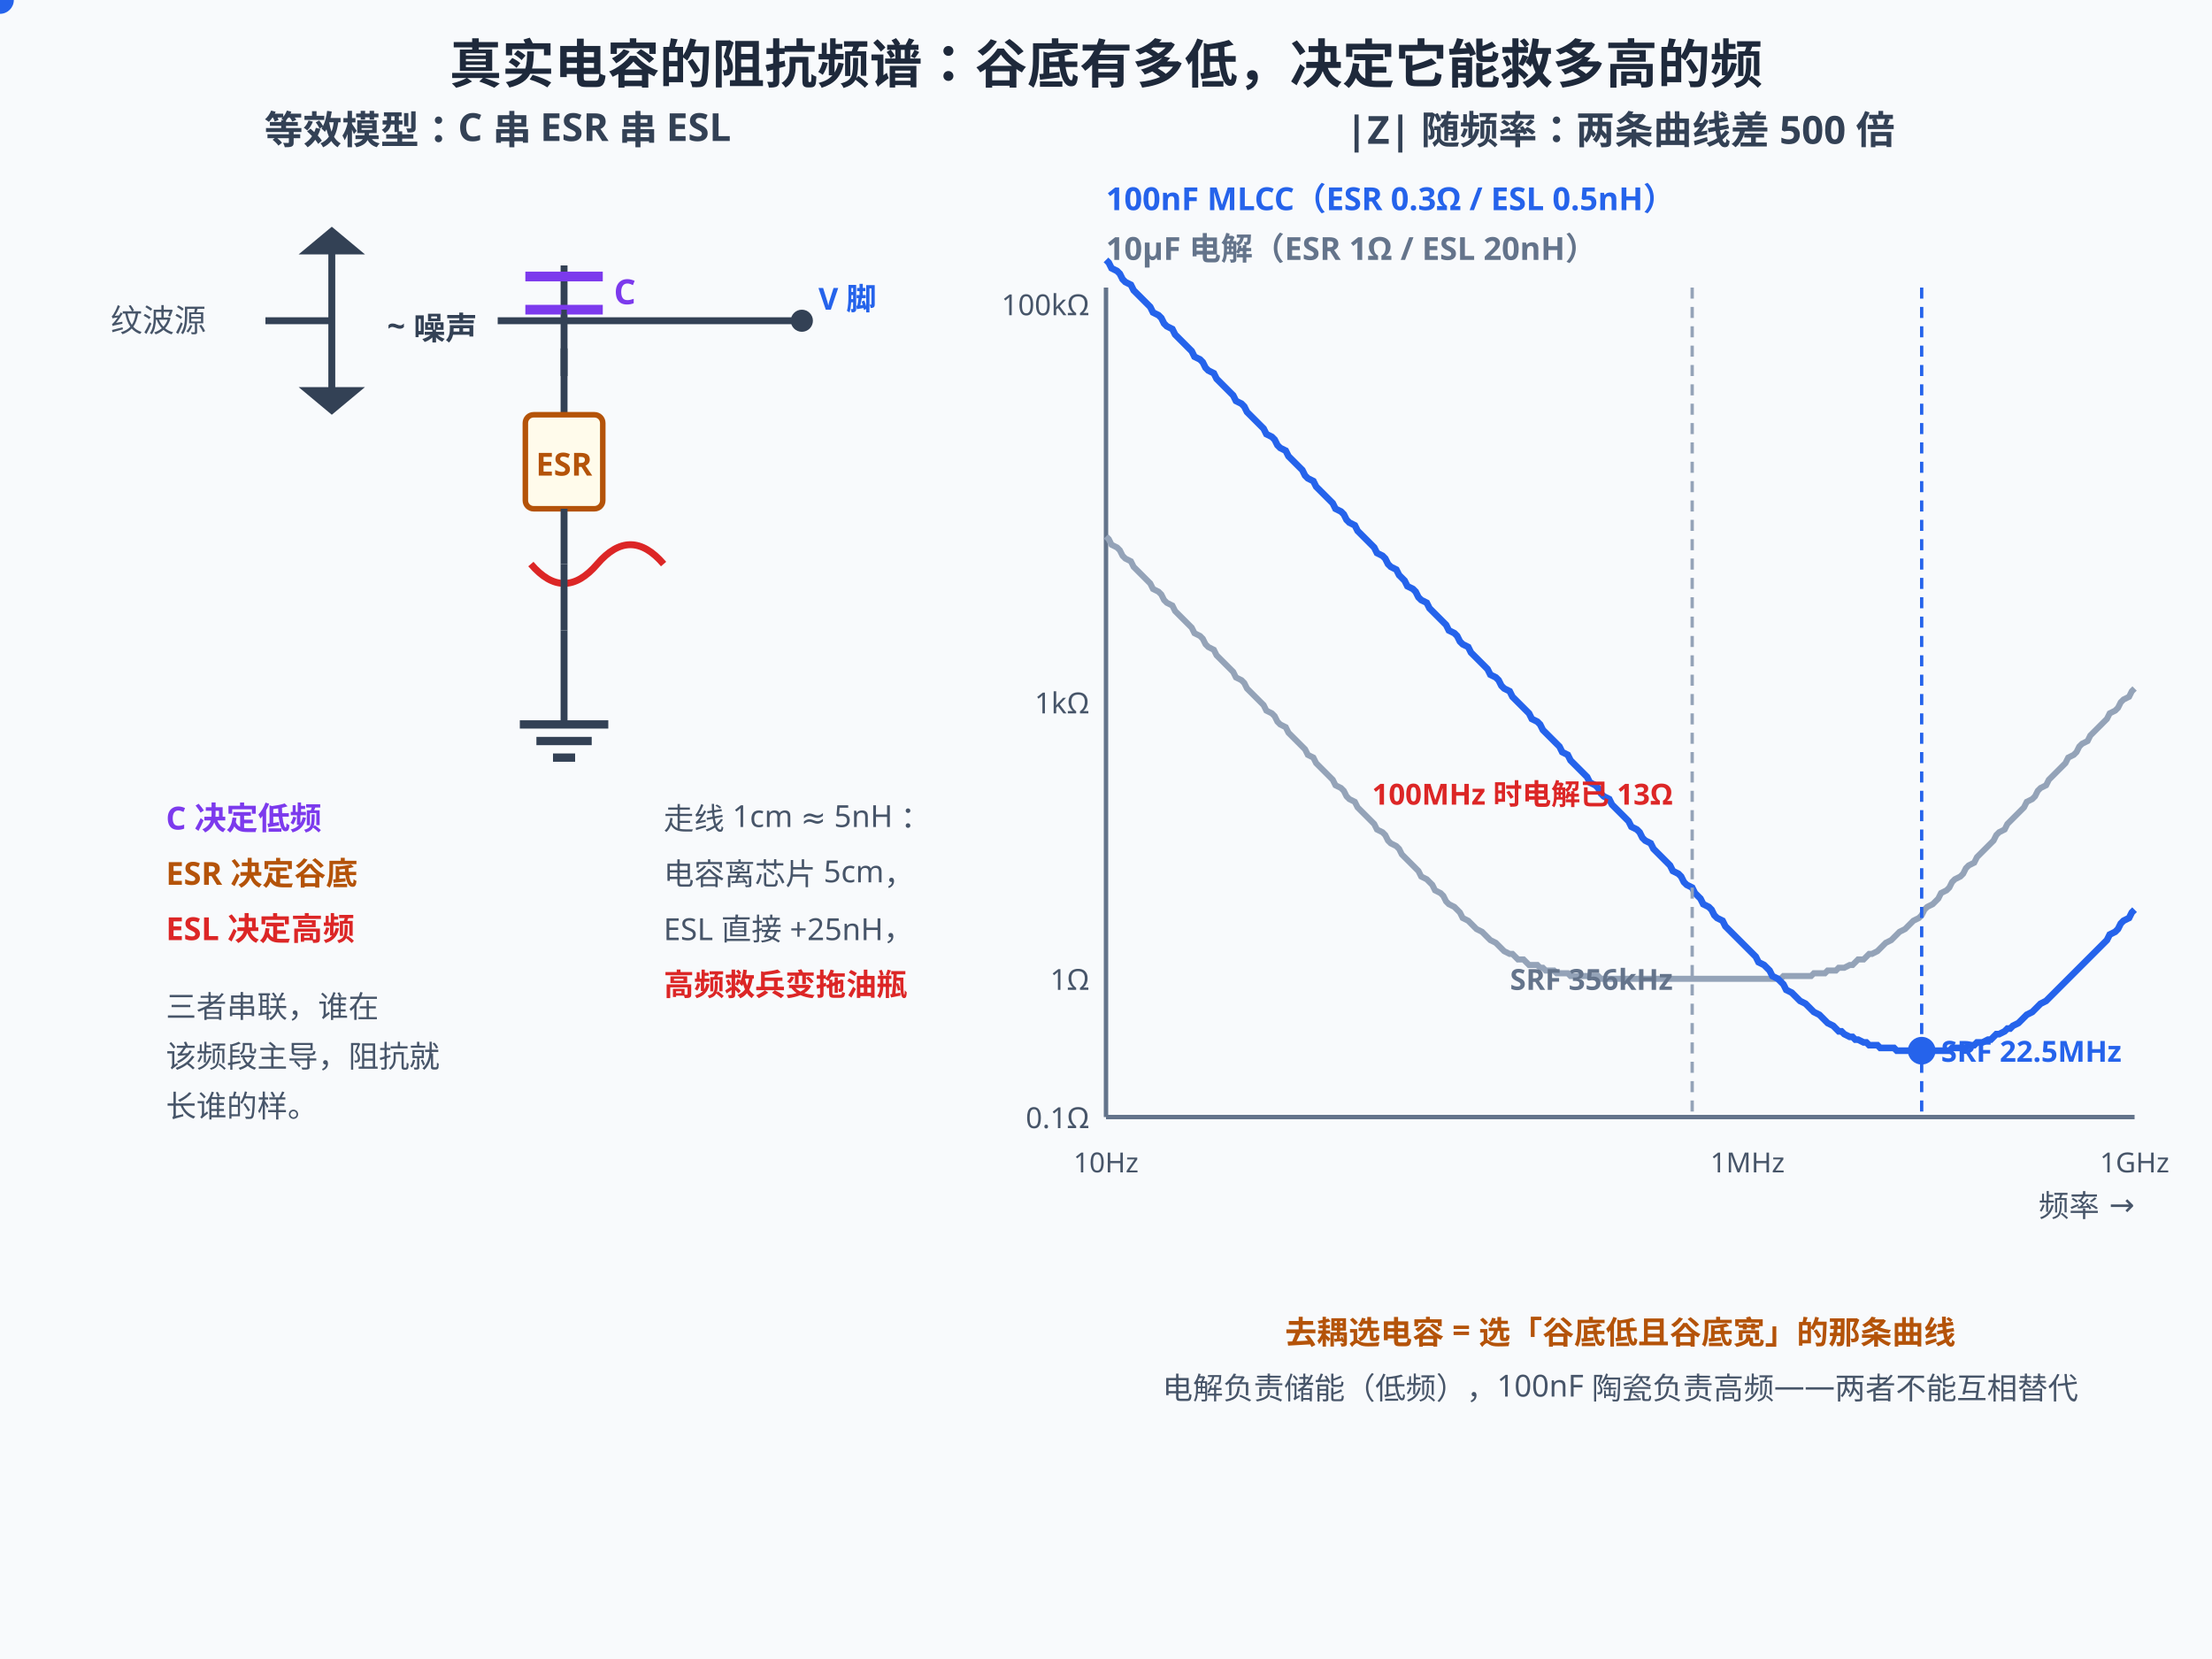
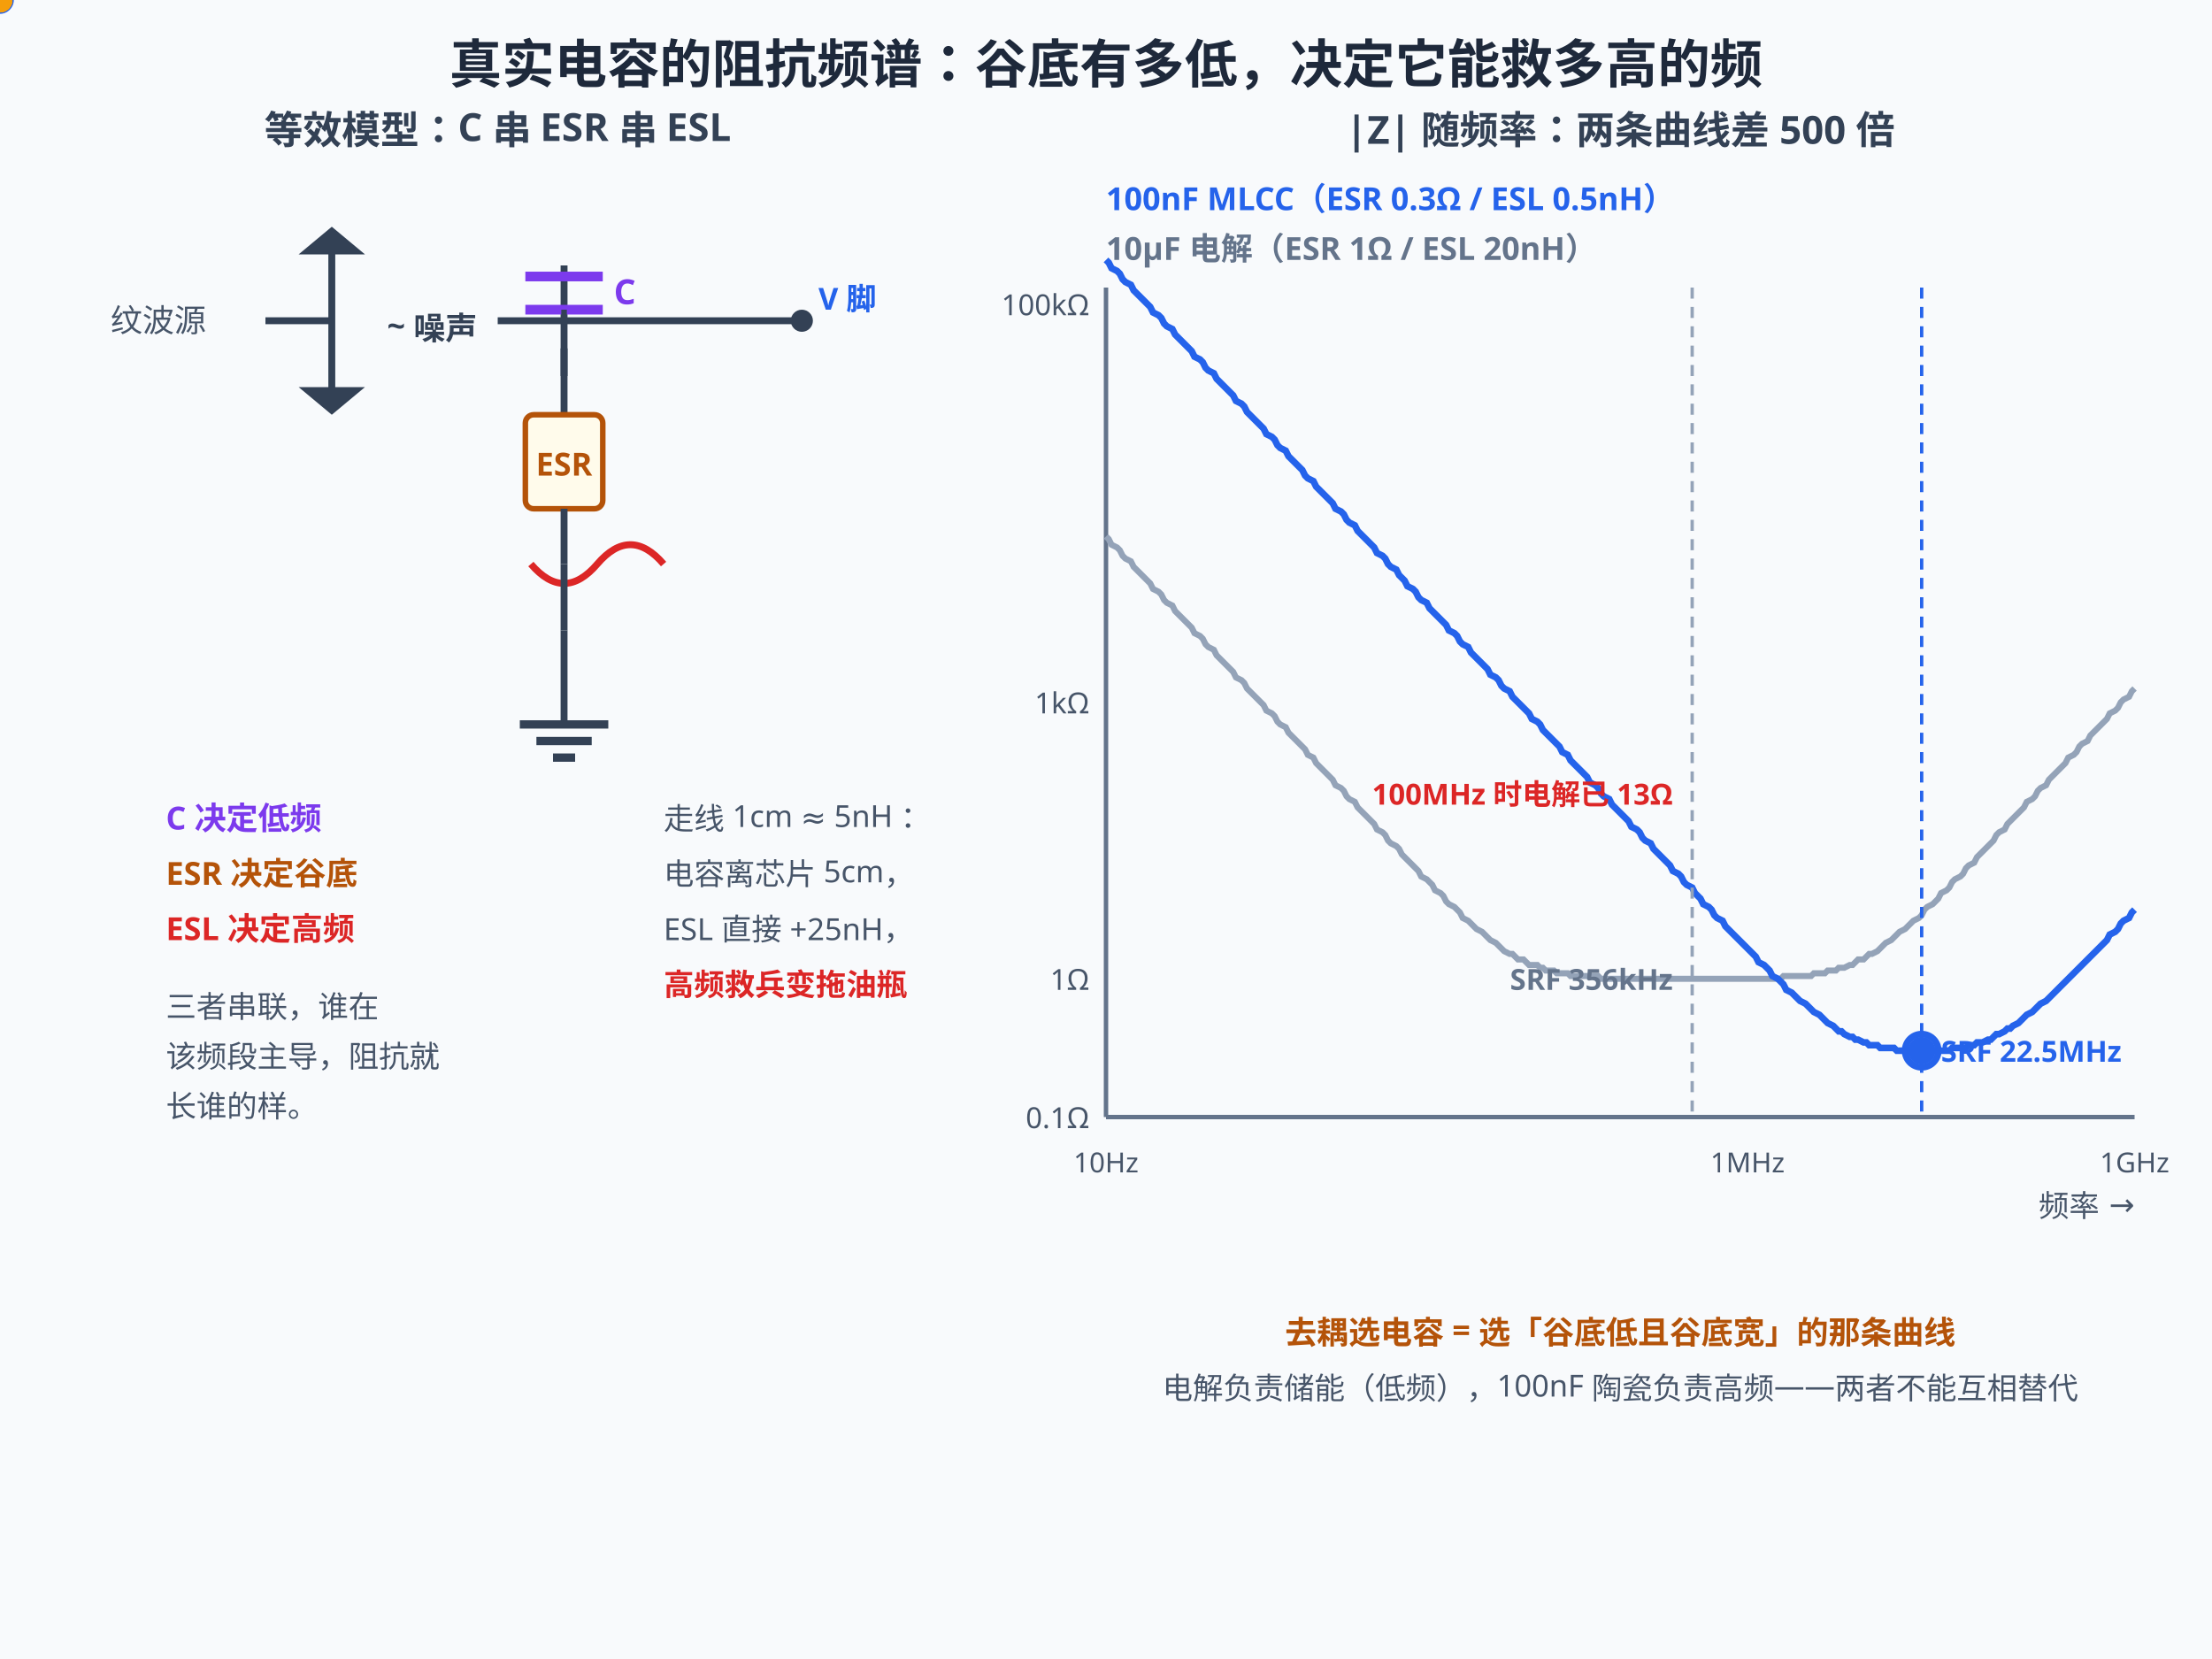
<svg xmlns="http://www.w3.org/2000/svg" width="800" height="600" viewBox="0 0 800 600">
  <rect width="800" height="600" fill="#f8fafc" />
  <style>
text{font-family:"Segoe UI","Microsoft YaHei",sans-serif;}
@media (prefers-color-scheme: dark){
rect[fill="#f8fafc"]{fill:#0f172a}
[fill="#1e293b"]{fill:#f1f5f9}[stroke="#1e293b"]{stroke:#f1f5f9}
[fill="#334155"]{fill:#e2e8f0}[stroke="#334155"]{stroke:#e2e8f0}
[fill="#475569"]{fill:#cbd5e1}[stroke="#475569"]{stroke:#cbd5e1}
[fill="#64748b"]{fill:#94a3b8}[stroke="#64748b"]{stroke:#94a3b8}
[fill="#dbeafe"]{fill:#1e3a8a}[fill="#eff6ff"]{fill:#172554}
[fill="#1d4ed8"]{fill:#60a5fa}[fill="#2563eb"]{fill:#60a5fa}[fill="#3b82f6"]{fill:#60a5fa}
[fill="#ecfdf5"]{fill:#022c22}[fill="#059669"]{fill:#34d399}[fill="#065f46"]{fill:#6ee7b7}[fill="#10b981"]{fill:#34d399}
[fill="#fffbeb"]{fill:#451a03}[fill="#b45309"]{fill:#fcd34d}[fill="#92400e"]{fill:#fcd34d}[fill="#f59e0b"]{fill:#fbbf24}
[fill="#fef2f2"]{fill:#450a0a}[fill="#dc2626"]{fill:#f87171}[fill="#991b1b"]{fill:#fca5a5}
[fill="#cbd5e1"]{fill:#334155}[stroke="#cbd5e1"]{stroke:#475569}
[fill="#ffffff"]{fill:#0f172a}[fill="#94a3b8"]{fill:#64748b}[stroke="#94a3b8"]{stroke:#64748b}
[fill="#7c3aed"]{fill:#a78bfa}[stroke="#7c3aed"]{stroke:#a78bfa}
}
</style>
  <text x="400" y="30" text-anchor="middle" font-size="19" font-weight="bold" fill="#1e293b">真实电容的阻抗频谱：谷底有多低，决定它能救多高的频</text>
  <text x="180" y="52" text-anchor="middle" font-size="14" font-weight="bold" fill="#334155">等效模型：C 串 ESR 串 ESL</text>
  <text x="40" y="120" font-size="11.5" fill="#475569">纹波源</text>
  <line x1="96" y1="116" x2="120" y2="116" stroke="#334155" stroke-width="2.5" />
  <line x1="120" y1="86" x2="120" y2="146" stroke="#334155" stroke-width="2.5" />
  <path d="M108,92 L120,82 L132,92 Z" fill="#334155" />
  <path d="M108,140 L120,150 L132,140 Z" fill="#334155" />
  <text x="140" y="122" font-size="11.5" font-weight="bold" fill="#334155">~ 噪声</text>
  <line x1="180" y1="116" x2="204" y2="116" stroke="#334155" stroke-width="2.5" />
  <line x1="204" y1="96" x2="204" y2="136" stroke="#334155" stroke-width="2.5" />
  <line x1="190" y1="100" x2="218" y2="100" stroke="#7c3aed" stroke-width="3.5" />
  <line x1="190" y1="112" x2="218" y2="112" stroke="#7c3aed" stroke-width="3.5" />
  <line x1="204" y1="112" x2="204" y2="126" stroke="#334155" stroke-width="2" />
  <text x="222" y="110" font-size="12.5" font-weight="bold" fill="#7c3aed">C</text>
  <line x1="204" y1="126" x2="204" y2="150" stroke="#334155" stroke-width="2.5" />
  <rect x="190" y="150" width="28" height="34" rx="3" fill="#fffbeb" stroke="#b45309" stroke-width="2" />
  <text x="204" y="172" text-anchor="middle" font-size="11.5" font-weight="bold" fill="#b45309">ESR</text>
  <line x1="204" y1="184" x2="204" y2="204" stroke="#334155" stroke-width="2.5" />
  <path d="M192,204 q12,14 24,0 q12,-14 24,0" fill="none" stroke="#dc2626" stroke-width="2.5" />
  <line x1="204" y1="204" x2="204" y2="228" stroke="#334155" stroke-width="2.5" />
  <line x1="204" y1="228" x2="204" y2="248" stroke="#334155" stroke-width="2.5" />
  <line x1="204" y1="248" x2="204" y2="262" stroke="#334155" stroke-width="2.5" />
  <line x1="188" y1="262" x2="220" y2="262" stroke="#334155" stroke-width="3" />
  <line x1="194" y1="268" x2="214" y2="268" stroke="#334155" stroke-width="3" />
  <line x1="200" y1="274" x2="208" y2="274" stroke="#334155" stroke-width="3" />
  <line x1="204" y1="116" x2="290" y2="116" stroke="#334155" stroke-width="2.5" />
  <circle cx="290" cy="116" r="4" fill="#334155" />
  <text x="296" y="112" font-size="11" font-weight="bold" fill="#2563eb">V 脚</text>
  <circle r="4.5" fill="#f59e0b">
    <animateMotion dur="9s" begin="-0.3s" repeatCount="indefinite" path="M100,116 L120,116" />
  </circle>
  <circle r="4.5" fill="#f59e0b">
    <animateMotion dur="9s" begin="-0.3s" repeatCount="indefinite" path="M120,116 L180,116 L204,116 L204,150" />
  </circle>
  <circle r="4" fill="#f59e0b">
    <animateMotion dur="9s" begin="-1.2s" repeatCount="indefinite" path="M204,184 L204,228 L204,248" />
  </circle>
  <text x="60" y="300" font-size="11.5" font-weight="bold" fill="#7c3aed">C 决定低频</text>
  <text x="60" y="320" font-size="11.5" font-weight="bold" fill="#b45309">ESR 决定谷底</text>
  <text x="60" y="340" font-size="11.5" font-weight="bold" fill="#dc2626">ESL 决定高频</text>
  <text x="60" y="368" font-size="11" fill="#475569">三者串联，谁在</text>
  <text x="60" y="386" font-size="11" fill="#475569">该频段主导，阻抗就</text>
  <text x="60" y="404" font-size="11" fill="#475569">长谁的样。</text>
  <text x="240" y="300" font-size="11" fill="#475569">走线 1cm ≈ 5nH：</text>
  <text x="240" y="320" font-size="11" fill="#475569">电容离芯片 5cm，</text>
  <text x="240" y="340" font-size="11" fill="#475569">ESL 直接 +25nH，</text>
  <text x="240" y="360" font-size="11" font-weight="bold" fill="#dc2626">高频救兵变拖油瓶</text>
  <text x="586" y="52" text-anchor="middle" font-size="14" font-weight="bold" fill="#334155">|Z| 随频率：两条曲线差 500 倍</text>
  <line x1="400" y1="404" x2="772" y2="404" stroke="#64748b" stroke-width="1.6" />
  <line x1="400" y1="104" x2="400" y2="404" stroke="#64748b" stroke-width="1.6" />
  <text x="772" y="440" text-anchor="end" font-size="11" fill="#475569">频率 →</text>
  <text x="394" y="114" text-anchor="end" font-size="10.5" fill="#475569">100kΩ</text>
  <text x="394" y="258.0" text-anchor="end" font-size="10.5" fill="#475569">1kΩ</text>
  <text x="394" y="358.0" text-anchor="end" font-size="10.5" fill="#475569">1Ω</text>
  <text x="394" y="408" text-anchor="end" font-size="10.5" fill="#475569">0.1Ω</text>
  <text x="400" y="424" text-anchor="middle" font-size="10" fill="#475569">10Hz</text>
  <text x="632" y="424" text-anchor="middle" font-size="10" fill="#475569">1MHz</text>
  <text x="772" y="424" text-anchor="middle" font-size="10" fill="#475569">1GHz</text>
  <path d="M400,194 L401,195 L402,197 L404,198 L405,199 L406,201 L407,202 L409,203 L410,205 L411,206 L412,207 L414,209 L415,210 L416,211 L417,213 L419,214 L420,215 L421,217 L422,218 L424,219 L425,221 L426,222 L427,223 L429,225 L430,226 L431,227 L432,229 L434,230 L435,231 L436,233 L437,234 L439,235 L440,237 L441,238 L442,239 L444,241 L445,242 L446,243 L447,245 L449,246 L450,247 L451,249 L452,250 L453,251 L455,253 L456,254 L457,255 L458,257 L460,258 L461,259 L462,261 L463,262 L465,263 L466,265 L467,266 L468,267 L470,269 L471,270 L472,271 L473,273 L475,274 L476,276 L477,277 L478,278 L480,280 L481,281 L482,282 L483,284 L485,285 L486,286 L487,288 L488,289 L490,290 L491,292 L492,293 L493,294 L495,296 L496,297 L497,298 L498,300 L500,301 L501,302 L502,304 L503,305 L505,306 L506,307 L507,309 L508,310 L509,311 L511,313 L512,314 L513,315 L514,317 L516,318 L517,319 L518,320 L519,322 L521,323 L522,324 L523,326 L524,327 L526,328 L527,329 L528,330 L529,332 L531,333 L532,334 L533,335 L534,336 L536,337 L537,338 L538,339 L539,340 L541,341 L542,342 L543,343 L544,344 L546,345 L547,345 L548,346 L549,347 L551,347 L552,348 L553,349 L554,349 L556,349 L557,350 L558,350 L559,351 L560,351 L562,351 L563,352 L564,352 L565,352 L567,352 L568,353 L569,353 L570,353 L572,353 L573,353 L574,353 L575,353 L577,353 L578,353 L579,354 L580,354 L582,354 L583,354 L584,354 L585,354 L587,354 L588,354 L589,354 L590,354 L592,354 L593,354 L594,354 L595,354 L597,354 L598,354 L599,354 L600,354 L602,354 L603,354 L604,354 L605,354 L607,354 L608,354 L609,354 L610,354 L612,354 L613,354 L614,354 L615,354 L616,354 L618,354 L619,354 L620,354 L621,354 L623,354 L624,354 L625,354 L626,354 L628,354 L629,354 L630,354 L631,354 L633,354 L634,354 L635,354 L636,354 L638,354 L639,354 L640,354 L641,354 L643,354 L644,354 L645,353 L646,353 L648,353 L649,353 L650,353 L651,353 L653,353 L654,353 L655,353 L656,352 L658,352 L659,352 L660,352 L661,351 L663,351 L664,351 L665,350 L666,350 L667,350 L669,349 L670,349 L671,348 L672,347 L674,347 L675,346 L676,345 L677,345 L679,344 L680,343 L681,342 L682,341 L684,340 L685,339 L686,338 L687,337 L689,336 L690,335 L691,334 L692,333 L694,332 L695,331 L696,329 L697,328 L699,327 L700,326 L701,325 L702,323 L704,322 L705,321 L706,319 L707,318 L709,317 L710,316 L711,314 L712,313 L714,312 L715,310 L716,309 L717,308 L719,306 L720,305 L721,304 L722,302 L723,301 L725,300 L726,298 L727,297 L728,296 L730,294 L731,293 L732,292 L733,290 L735,289 L736,288 L737,286 L738,285 L740,284 L741,282 L742,281 L743,280 L745,278 L746,277 L747,276 L748,274 L750,273 L751,272 L752,270 L753,269 L755,268 L756,266 L757,265 L758,264 L760,262 L761,261 L762,260 L763,258 L765,257 L766,256 L767,254 L768,253 L770,252 L771,250 L772,249" fill="none" stroke="#94a3b8" stroke-width="2.2" />
  <path d="M400,94 L401,95 L402,97 L404,98 L405,99 L406,101 L407,102 L409,103 L410,105 L411,106 L412,107 L414,109 L415,110 L416,111 L417,113 L419,114 L420,115 L421,117 L422,118 L424,119 L425,121 L426,122 L427,123 L429,125 L430,126 L431,127 L432,129 L434,130 L435,131 L436,133 L437,134 L439,135 L440,137 L441,138 L442,139 L444,141 L445,142 L446,143 L447,145 L449,146 L450,147 L451,149 L452,150 L453,151 L455,153 L456,154 L457,155 L458,157 L460,158 L461,159 L462,161 L463,162 L465,163 L466,165 L467,166 L468,167 L470,169 L471,170 L472,172 L473,173 L475,174 L476,176 L477,177 L478,178 L480,180 L481,181 L482,182 L483,184 L485,185 L486,186 L487,188 L488,189 L490,190 L491,192 L492,193 L493,194 L495,196 L496,197 L497,198 L498,200 L500,201 L501,202 L502,204 L503,205 L505,206 L506,208 L507,209 L508,210 L509,212 L511,213 L512,214 L513,216 L514,217 L516,218 L517,220 L518,221 L519,222 L521,224 L522,225 L523,226 L524,228 L526,229 L527,230 L528,232 L529,233 L531,234 L532,236 L533,237 L534,238 L536,240 L537,241 L538,242 L539,244 L541,245 L542,246 L543,248 L544,249 L546,250 L547,252 L548,253 L549,254 L551,256 L552,257 L553,258 L554,260 L556,261 L557,262 L558,264 L559,265 L560,266 L562,268 L563,269 L564,270 L565,272 L567,273 L568,275 L569,276 L570,277 L572,279 L573,280 L574,281 L575,283 L577,284 L578,285 L579,287 L580,288 L582,289 L583,291 L584,292 L585,293 L587,295 L588,296 L589,297 L590,299 L592,300 L593,301 L594,303 L595,304 L597,305 L598,307 L599,308 L600,309 L602,311 L603,312 L604,313 L605,315 L607,316 L608,317 L609,319 L610,320 L612,321 L613,323 L614,324 L615,325 L616,327 L618,328 L619,329 L620,331 L621,332 L623,333 L624,335 L625,336 L626,337 L628,339 L629,340 L630,341 L631,342 L633,344 L634,345 L635,346 L636,348 L638,349 L639,350 L640,351 L641,353 L643,354 L644,355 L645,356 L646,358 L648,359 L649,360 L650,361 L651,362 L653,363 L654,364 L655,365 L656,366 L658,367 L659,368 L660,369 L661,370 L663,371 L664,372 L665,373 L666,373 L667,374 L669,375 L670,375 L671,376 L672,376 L674,377 L675,377 L676,378 L677,378 L679,378 L680,379 L681,379 L682,379 L684,379 L685,379 L686,380 L687,380 L689,380 L690,380 L691,380 L692,380 L694,380 L695,380 L696,380 L697,380 L699,380 L700,380 L701,380 L702,380 L704,380 L705,380 L706,379 L707,379 L709,379 L710,379 L711,379 L712,378 L714,378 L715,377 L716,377 L717,377 L719,376 L720,376 L721,375 L722,374 L723,374 L725,373 L726,372 L727,372 L728,371 L730,370 L731,369 L732,368 L733,367 L735,366 L736,365 L737,364 L738,363 L740,362 L741,361 L742,360 L743,359 L745,357 L746,356 L747,355 L748,354 L750,352 L751,351 L752,350 L753,349 L755,347 L756,346 L757,345 L758,344 L760,342 L761,341 L762,340 L763,338 L765,337 L766,336 L767,334 L768,333 L770,332 L771,330 L772,329" fill="none" stroke="#2563eb" stroke-width="2.4" />
  <line x1="695" y1="104" x2="695" y2="404" stroke="#2563eb" stroke-width="1.2" stroke-dasharray="4,3" />
  <line x1="612" y1="104" x2="612" y2="404" stroke="#94a3b8" stroke-width="1.2" stroke-dasharray="4,3" />
  <circle cx="695" cy="380" r="5" fill="#2563eb" />
  <text x="702" y="384" font-size="10.5" font-weight="bold" fill="#2563eb">SRF 22.5MHz</text>
  <text x="605" y="358" text-anchor="end" font-size="10.5" font-weight="bold" fill="#64748b">SRF 356kHz</text>
  <text x="400" y="76" font-size="11.5" font-weight="bold" fill="#2563eb">100nF MLCC（ESR 0.3Ω / ESL 0.5nH）</text>
  <text x="400" y="94" font-size="11.5" font-weight="bold" fill="#64748b">10µF 电解（ESR 1Ω / ESL 20nH）</text>
  <text x="605" y="291" text-anchor="end" font-size="10.5" font-weight="bold" fill="#dc2626">100MHz 时电解已 13Ω</text>
  <circle r="5" fill="#2563eb">
    <animateMotion dur="9s" repeatCount="indefinite" path="M493,194 L679,378" keyPoints="0;1" keyTimes="0;1" />
  </circle>
  <text x="586" y="486" text-anchor="middle" font-size="11.5" font-weight="bold" fill="#b45309">去耦选电容 = 选「谷底低且谷底宽」的那条曲线</text>
  <text x="586" y="506" text-anchor="middle" font-size="11" fill="#475569">电解负责储能（低频），100nF 陶瓷负责高频——两者不能互相替代</text>
+   <circle r="4.5" fill="#f59e0b">
+     <animateMotion dur="9s" begin="-0.4s" repeatCount="indefinite" path="M98,116 L118,116" />
+   </circle>
+   <circle r="4.5" fill="#f59e0b">
+     <animateMotion dur="9s" begin="-1.0s" repeatCount="indefinite" path="M182,116 L204,116 L204,134" />
+   </circle>
+   <circle r="4.5" fill="#f59e0b">
+     <animateMotion dur="9s" begin="-1.6s" repeatCount="indefinite" path="M204,186 L204,226" />
+   </circle>
+   <circle r="4.5" fill="#f59e0b">
+     <animateMotion dur="9s" begin="-2.2s" repeatCount="indefinite" path="M204,230 L204,260" />
+   </circle>
+   <circle cx="695" cy="380" r="6" fill="none" stroke="#2563eb" stroke-width="2.4">
+     <animate attributeName="r" values="6;15;6" dur="1.9s" repeatCount="indefinite" />
+     <animate attributeName="opacity" values="0.95;0.15;0.95" dur="1.9s" repeatCount="indefinite" />
+   </circle>
  <text x="400" y="548" text-anchor="middle" font-size="14.5" font-weight="bold" fill="#7c3aed" opacity="0">① 低频：容抗 1/2πfC 主导——10µF 在 100Hz 只有 1.6Ω，但那是它最威风的时候<animate attributeName="opacity" values="0;1;1;0;0" keyTimes="0;0.03;0.2;0.25;1" dur="9s" repeatCount="indefinite" />
  </text>
  <text x="400" y="548" text-anchor="middle" font-size="14.5" font-weight="bold" fill="#b45309" opacity="0">② 中频：ESR 兜底成谷底——MLCC 谷底 0.3Ω@22MHz，电解 1Ω@356kHz<animate attributeName="opacity" values="0;0;1;1;0;0" keyTimes="0;0.25;0.3;0.5;0.55;1" dur="9s" repeatCount="indefinite" />
  </text>
  <text x="400" y="548" text-anchor="middle" font-size="14.5" font-weight="bold" fill="#dc2626" opacity="0">③ 高频：ESL 接管，阻抗随频率上升——电解在 100MHz 已涨到 13Ω（MLCC 才 0.42Ω）<animate attributeName="opacity" values="0;0;1;1;0;0" keyTimes="0;0.55;0.6;0.8;0.85;1" dur="9s" repeatCount="indefinite" />
  </text>
  <text x="400" y="548" text-anchor="middle" font-size="14.5" font-weight="bold" fill="#2563eb" opacity="0">④ 所以「贴脸放」不是迷信：多 5cm 走线 = 多 25nH 串进 ESL<animate attributeName="opacity" values="0;0;1;1" keyTimes="0;0.85;0.9;1" dur="9s" repeatCount="indefinite" />
  </text>
  <g opacity="0">
    <animate attributeName="opacity" values="0;0;1;1" keyTimes="0;0.9;0.94;1" dur="9s" repeatCount="indefinite" />
    <rect x="20" y="568" width="760" height="34" rx="8" fill="#ecfdf5" stroke="#059669" stroke-width="1.5" />
    <text x="400" y="590" text-anchor="middle" font-size="13.5" font-weight="bold" fill="#059669">自谐振频率 f_SRF = 1/(2π√(LC))：过了它，电容就变成了电感——所以高频去耦永远要用小封装小容量</text>
  </g>
</svg>
